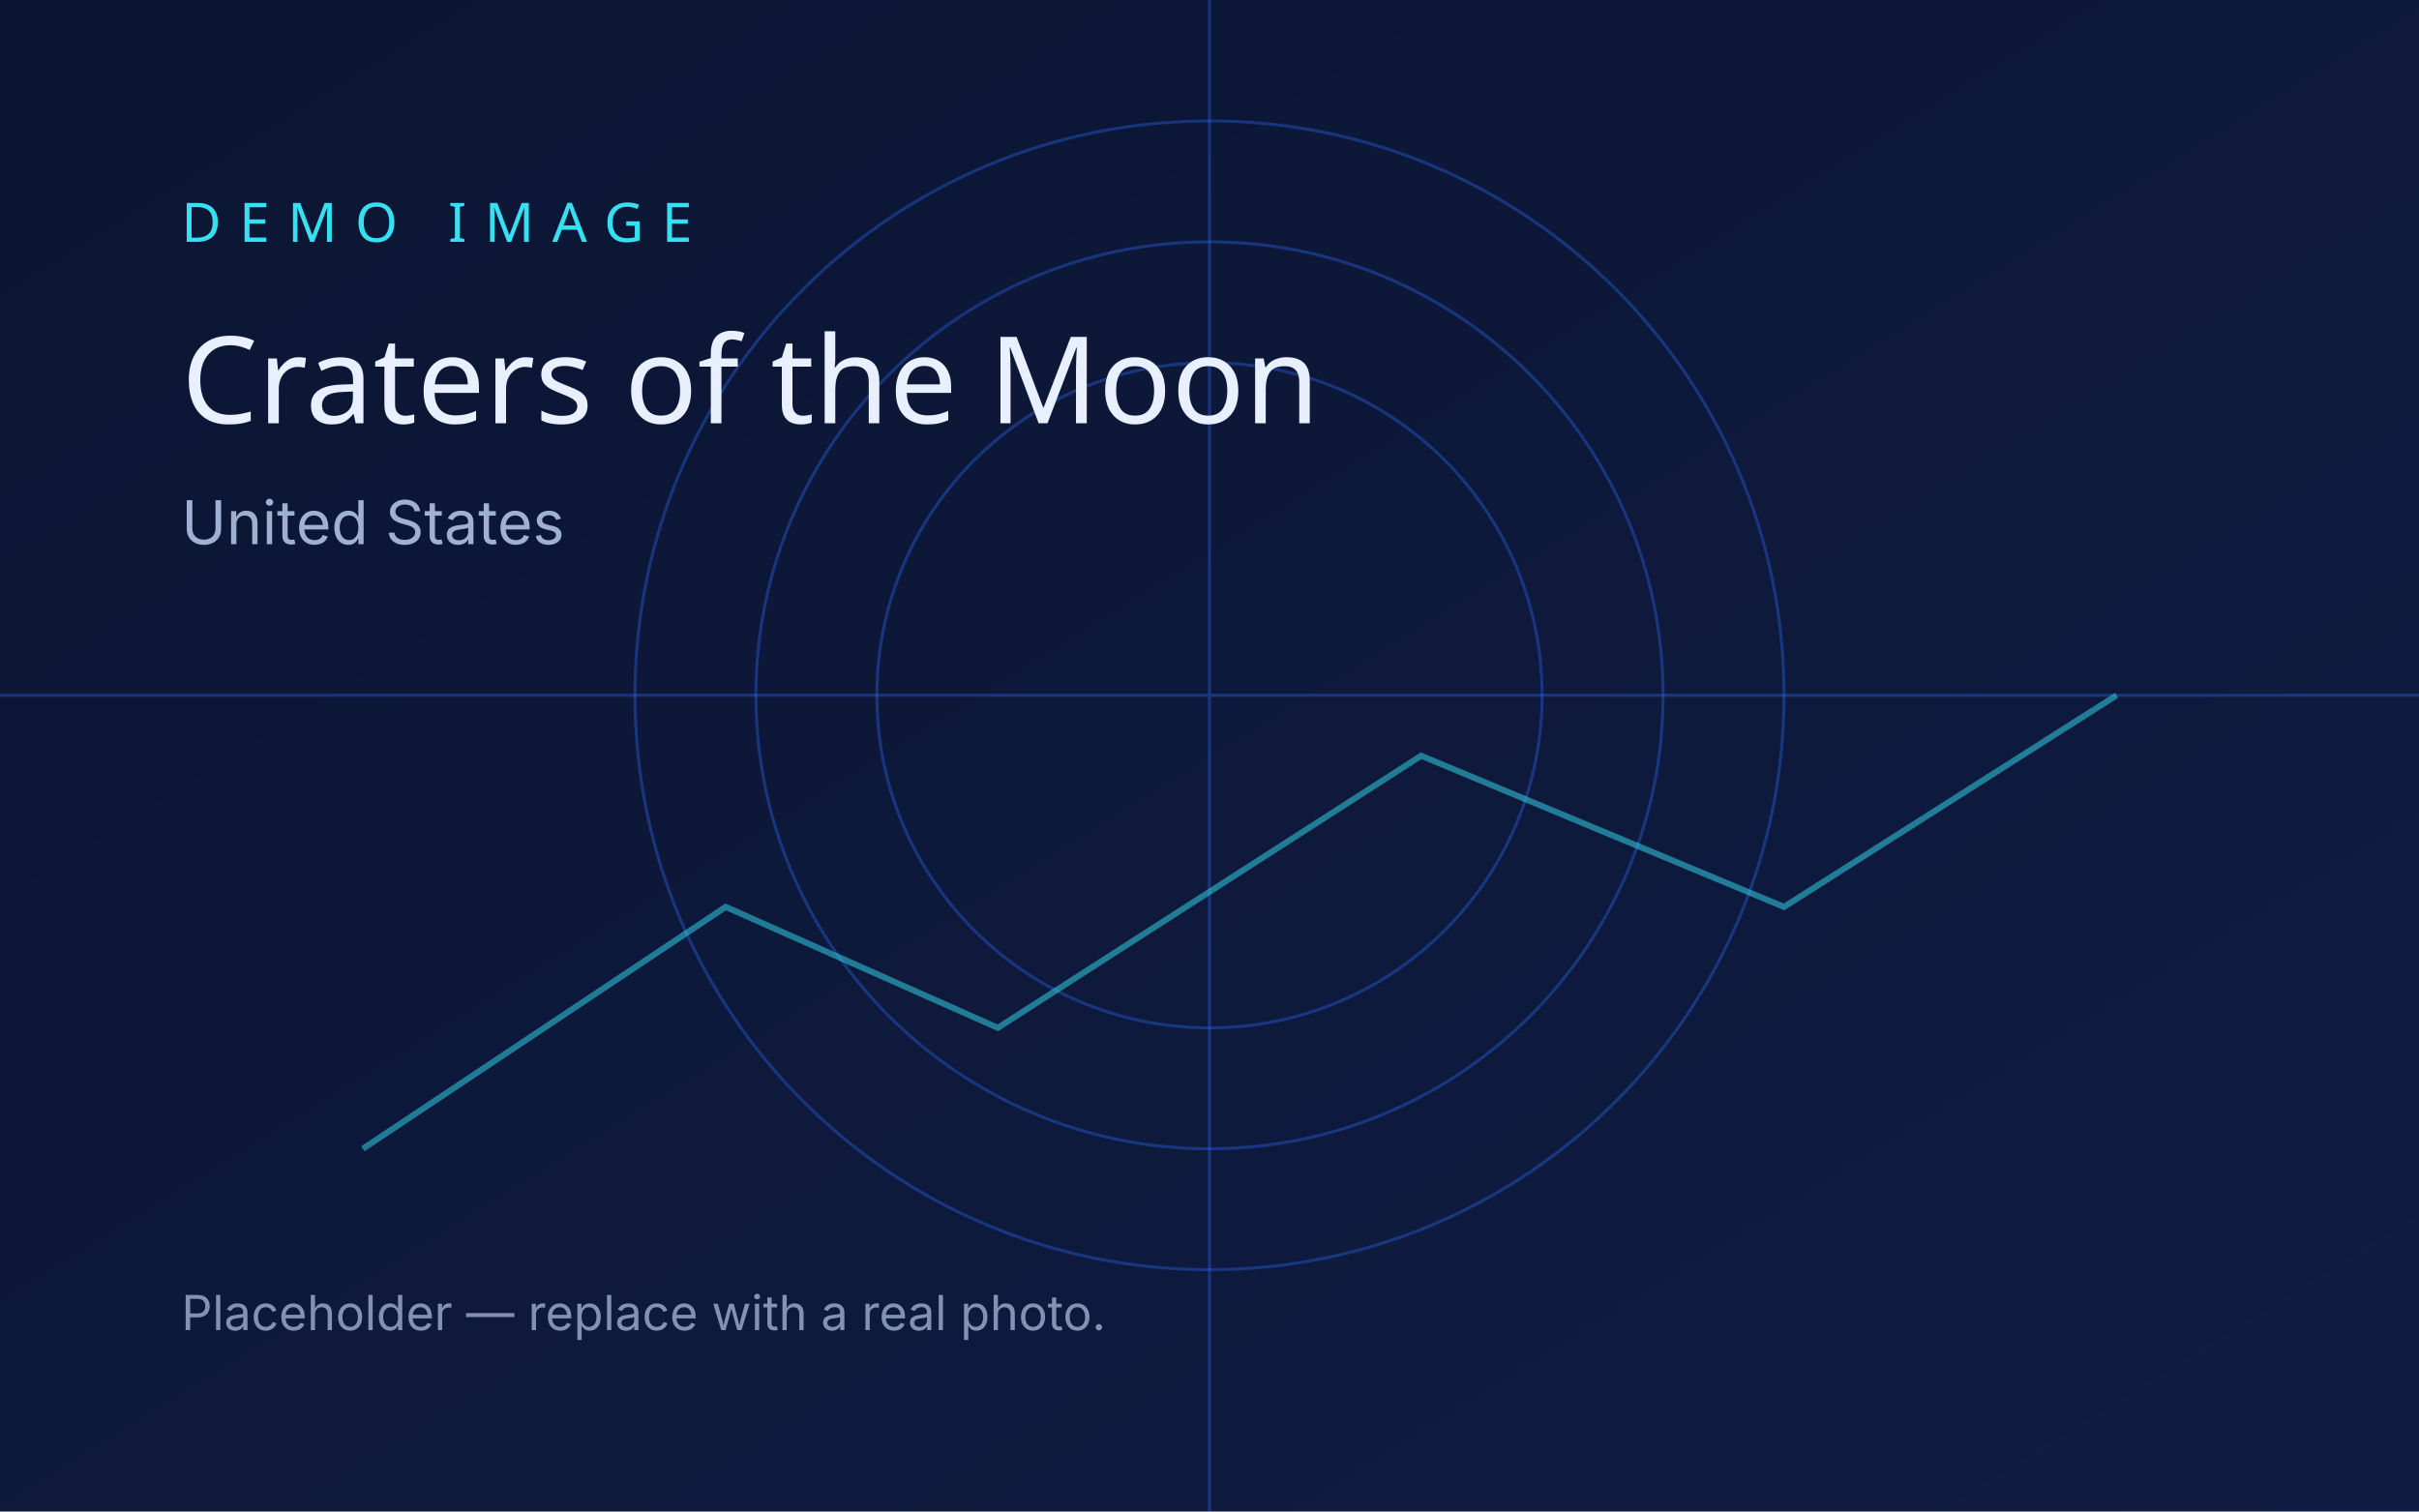
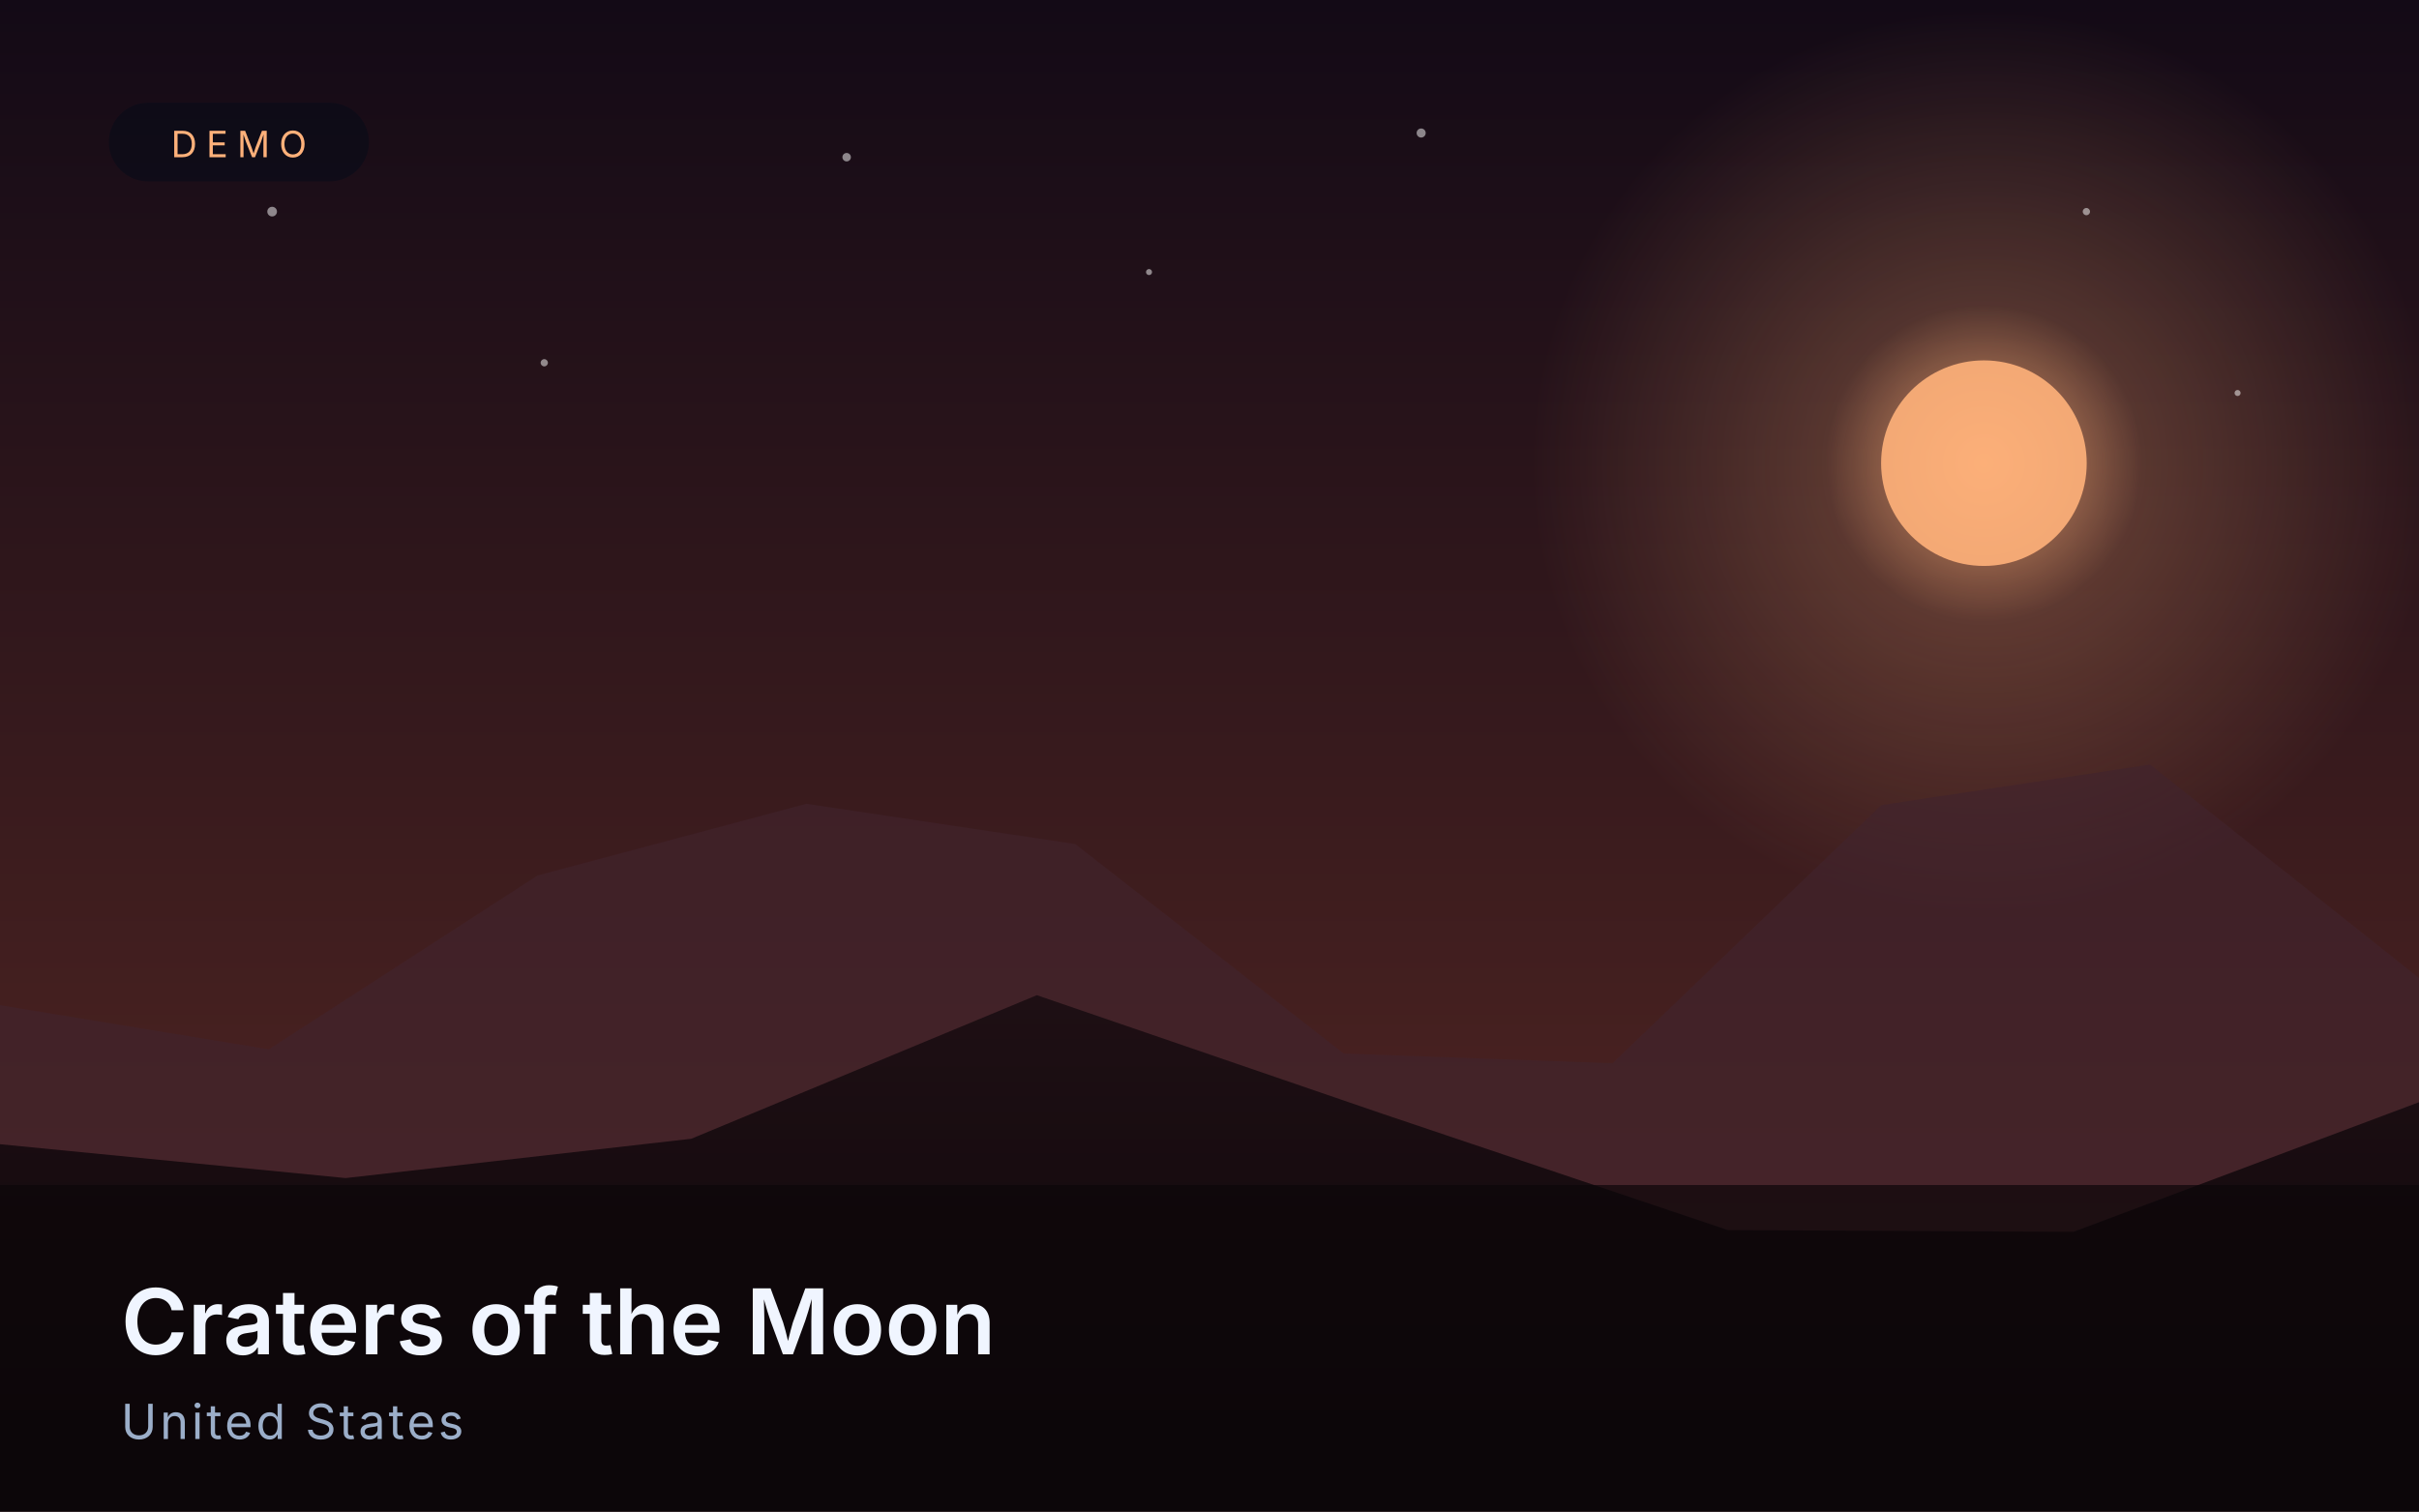
- <svg xmlns="http://www.w3.org/2000/svg" viewBox="0 0 800 500" role="img" aria-label="Demo image for Craters of the Moon">
+ <svg xmlns="http://www.w3.org/2000/svg" viewBox="0 0 800 500" role="img" aria-label="Demo landscape for Craters of the Moon">
  <defs>
-     <linearGradient id="bg" x1="0" y1="0" x2="1" y2="1">
-       <stop offset="0" stop-color="#0b1533" />
-       <stop offset="1" stop-color="#101d42" />
+     <linearGradient id="sky" x1="0" y1="0" x2="0" y2="1">
+       <stop offset="0" stop-color="#130a16" />
+       <stop offset="1" stop-color="#5c2a24" />
+     </linearGradient>
+     <radialGradient id="sunGlow" cx="0.5" cy="0.5" r="0.5">
+       <stop offset="0" stop-color="#ffb17a" stop-opacity="0.85" />
+       <stop offset="0.35" stop-color="#ffb17a" stop-opacity="0.22" />
+       <stop offset="1" stop-color="#ffb17a" stop-opacity="0" />
+     </radialGradient>
+     <linearGradient id="ground" x1="0" y1="0" x2="0" y2="1">
+       <stop offset="0" stop-color="#1e0f14" />
+       <stop offset="1" stop-color="#0c0609" />
    </linearGradient>
  </defs>
-   <rect width="800" height="500" fill="url(#bg)" />
-   <g fill="none" stroke="#2f6bff" stroke-opacity="0.35">
-     <circle cx="400" cy="230" r="190" />
-     <circle cx="400" cy="230" r="150" />
-     <circle cx="400" cy="230" r="110" />
-     <path d="M0 230 H800 M400 0 V500" />
+   <rect width="800" height="500" fill="url(#sky)" />
+   <circle cx="656.107" cy="153.211" r="150" fill="url(#sunGlow)" />
+   <circle cx="656.107" cy="153.211" r="34" fill="#ffb17a" opacity="0.9" />
+   <g fill="#ffffff" opacity="0.5">
+     <circle cx="90" cy="70" r="1.6" />
+     <circle cx="180" cy="120" r="1.2" />
+     <circle cx="280" cy="52" r="1.4" />
+     <circle cx="380" cy="90" r="1" />
+     <circle cx="470" cy="44" r="1.5" />
+     <circle cx="690" cy="70" r="1.2" />
+     <circle cx="740" cy="130" r="1" />
  </g>
-   <g stroke="#35e0f2" stroke-opacity="0.5" stroke-width="2">
-     <path d="M120 380 L240 300 L330 340 L470 250 L590 300 L700 230" fill="none" />
+   <path d="M0.0 332.5 L88.9 347.1 L177.8 289.6 L266.7 265.9 L355.6 279.2 L444.4 348.5 L533.3 351.7 L622.2 266.3 L711.1 252.9 L800.0 323.5 L800 500 L0 500 Z" fill="#41232c" opacity="0.65" />
+   <path d="M0.0 378.5 L114.3 389.7 L228.6 376.7 L342.9 329.2 L457.1 368.4 L571.4 406.9 L685.7 407.5 L800.0 364.6 L800 500 L0 500 Z" fill="url(#ground)" />
+   <rect y="392" width="800" height="108" fill="#0c0609" opacity="0.7" />
+   <g font-family="Space Grotesk, Inter, sans-serif">
+     <rect x="36" y="34" width="86" height="26" rx="13" fill="#060b18" opacity="0.55" />
+     <text x="79" y="52" fill="#ffb17a" font-size="12" letter-spacing="3" text-anchor="middle">DEMO</text>
+     <text x="40" y="448" fill="#f0f5ff" font-size="30" font-weight="600">Craters of the Moon</text>
+     <text x="40" y="476" fill="#9baec9" font-size="16" letter-spacing="1">United States</text>
  </g>
-   <text x="60" y="80" fill="#35e0f2" font-family="Space Grotesk, sans-serif" font-size="18" letter-spacing="6">DEMO IMAGE</text>
-   <text x="60" y="140" fill="#e8f0ff" font-family="Space Grotesk, sans-serif" font-size="40">Craters of the Moon</text>
-   <text x="60" y="180" fill="#9fb0d0" font-family="Inter, sans-serif" font-size="20">United States</text>
-   <text x="60" y="440" fill="#9fb0d0" font-family="Inter, sans-serif" font-size="16" opacity="0.8">Placeholder — replace with a real photo.</text>
</svg>
